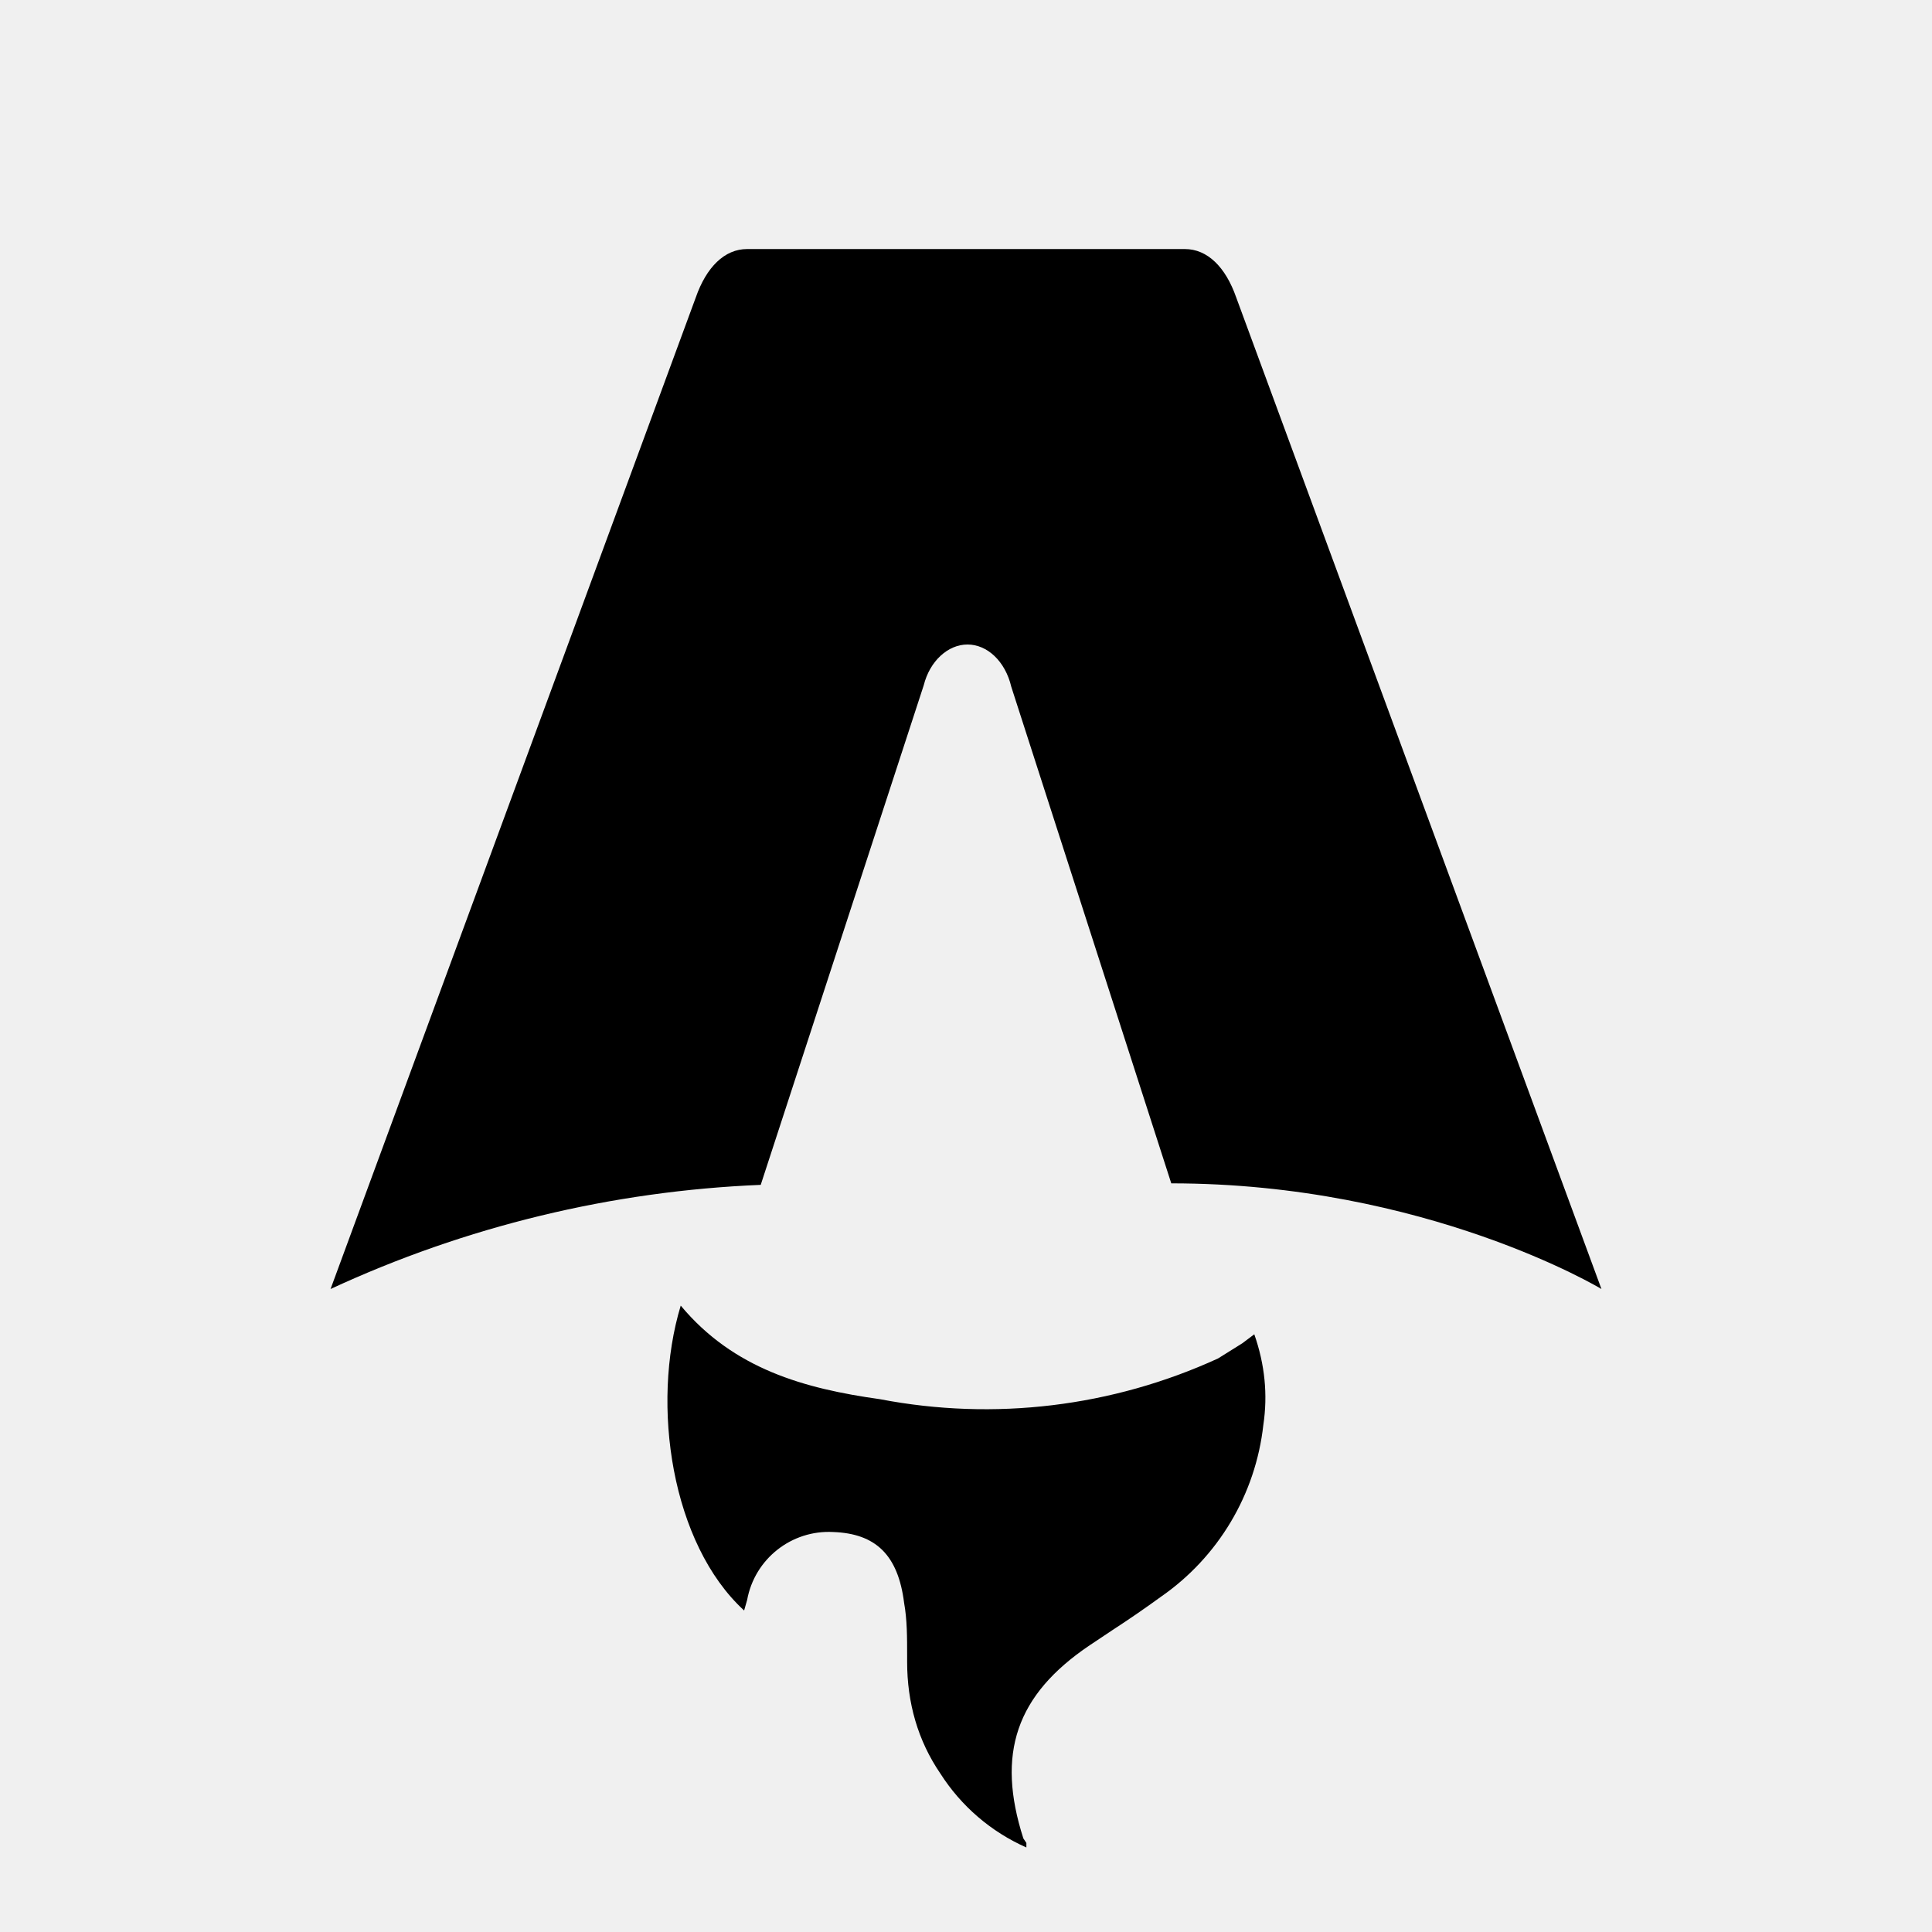
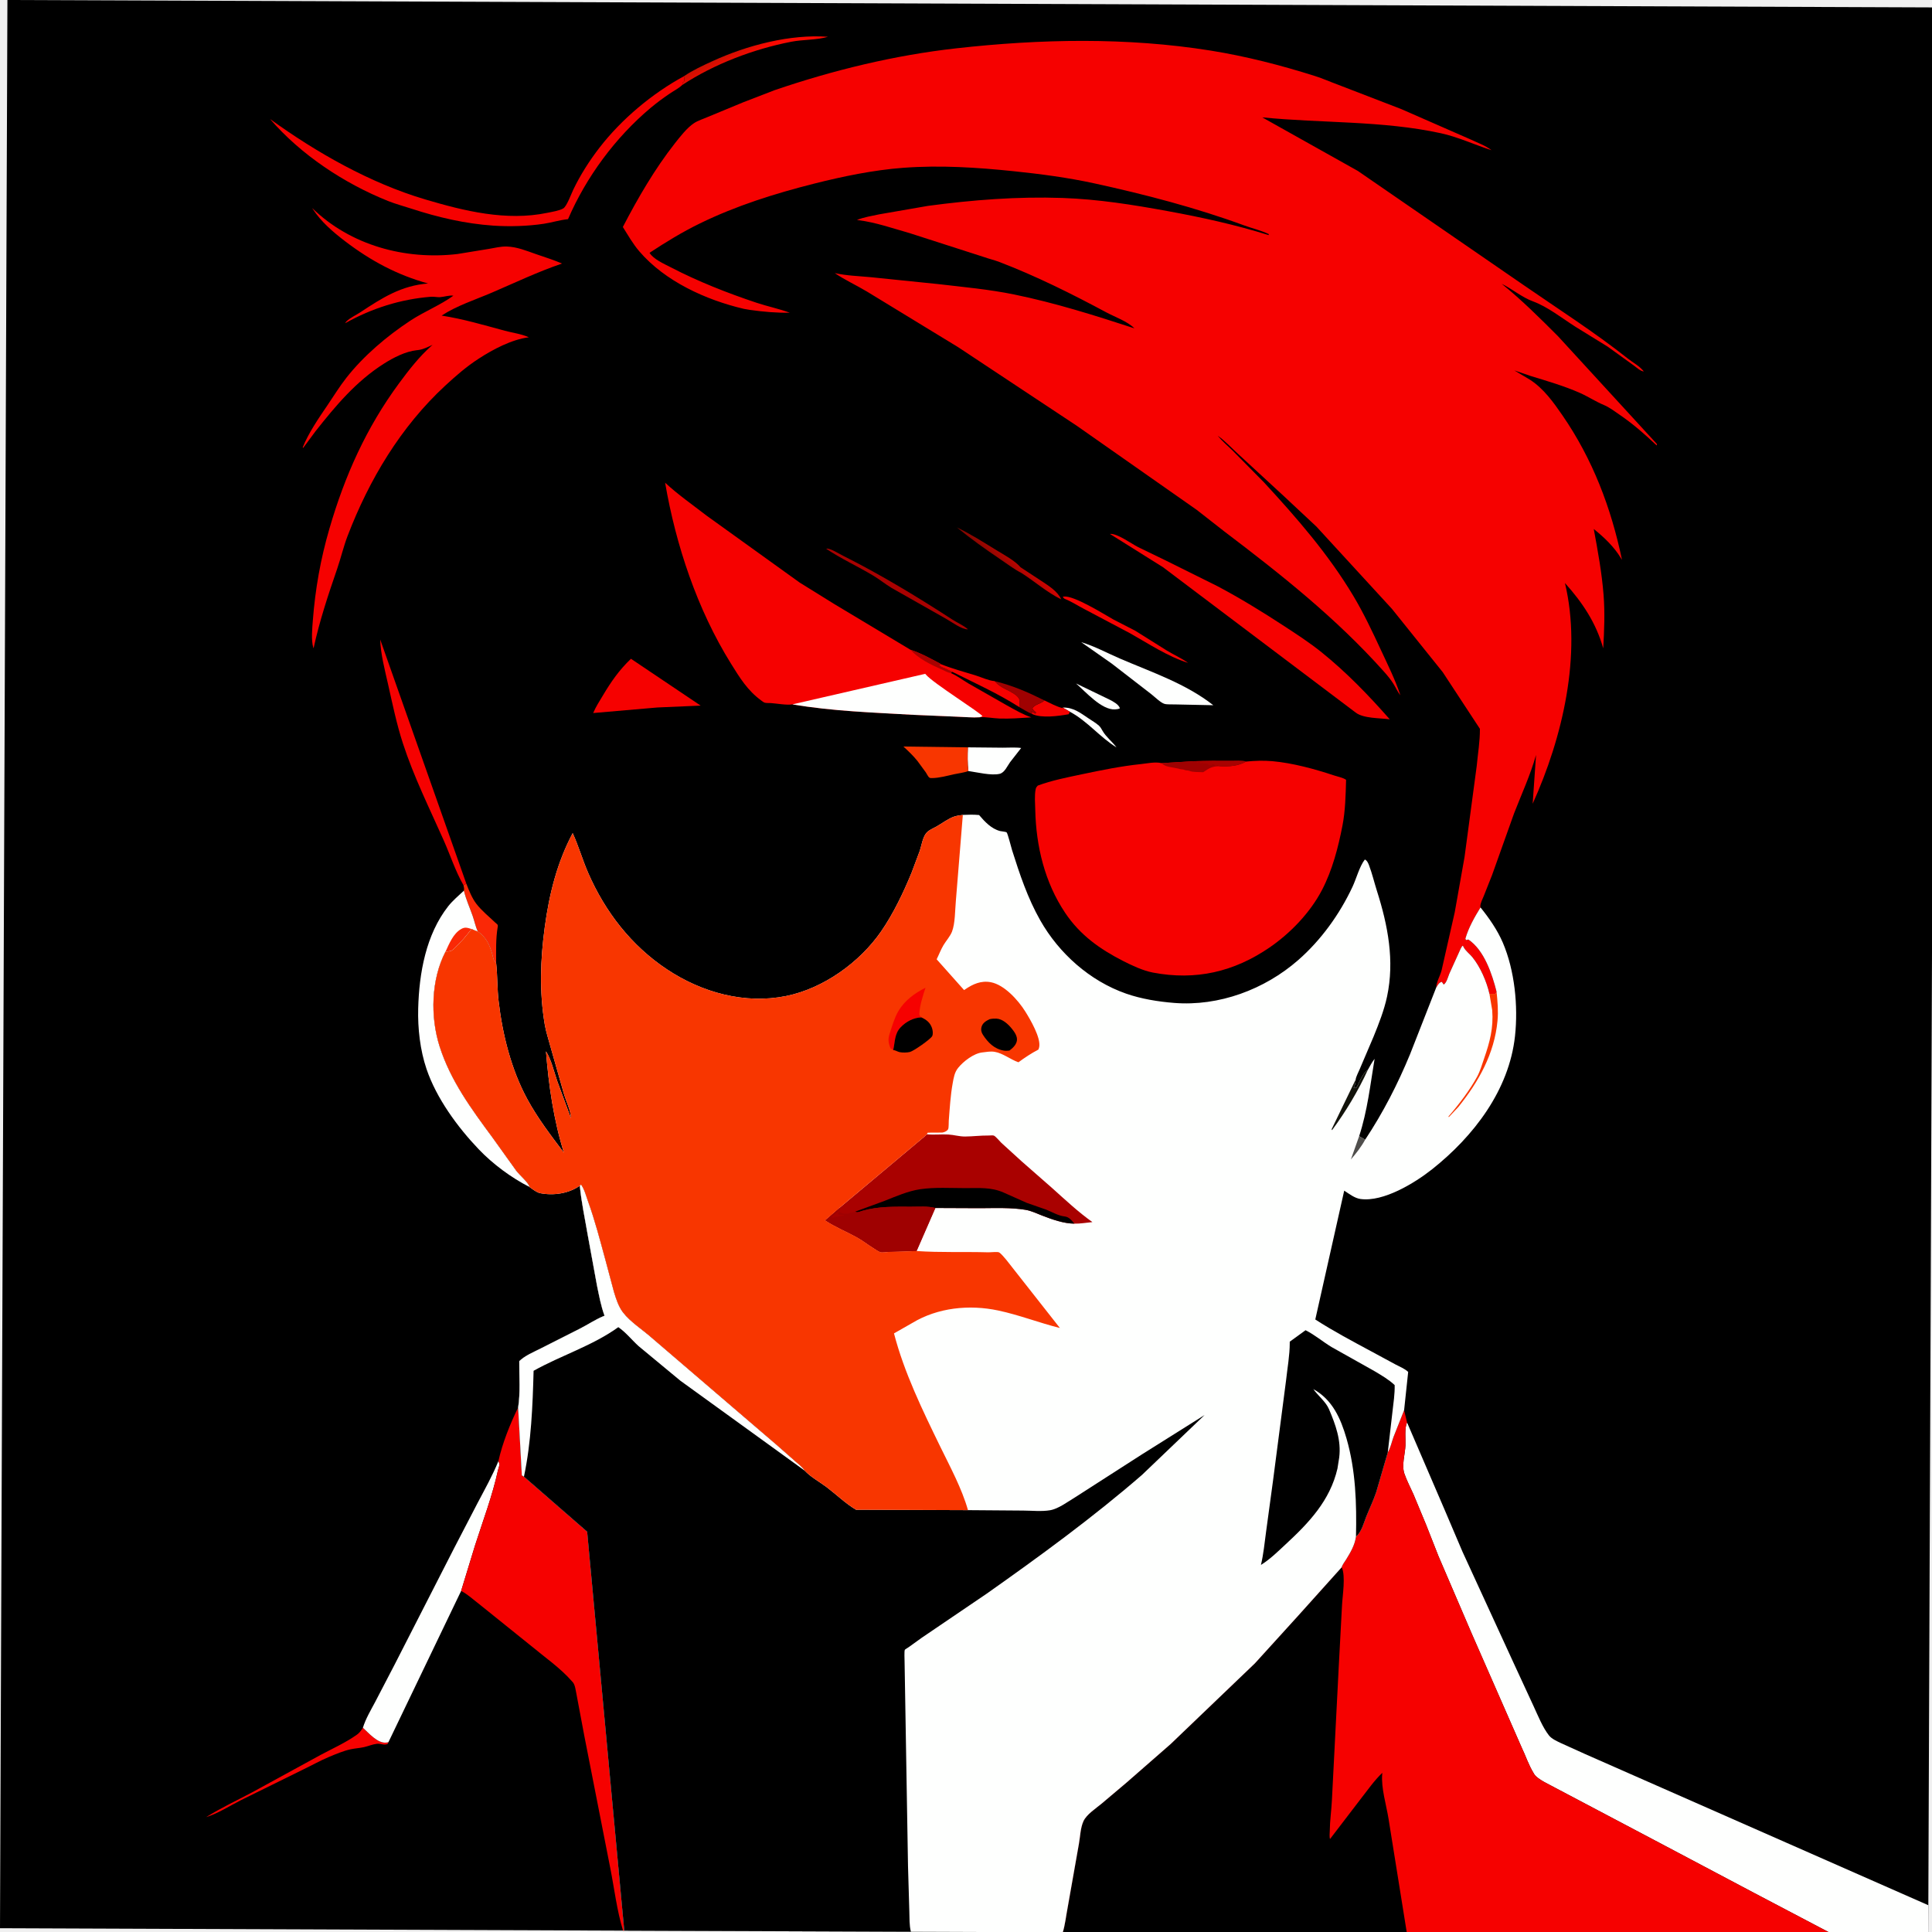
- <svg xmlns="http://www.w3.org/2000/svg" fill="none" viewBox="0 0 128 128">
-   <path d="M50.4 78.5a75.1 75.1 0 0 0-28.5 6.9l24.2-65.7c.7-2 1.9-3.2 3.4-3.2h29c1.5 0 2.7 1.2 3.4 3.2l24.2 65.7s-11.6-7-28.5-7L67 45.5c-.4-1.7-1.6-2.8-2.9-2.8-1.3 0-2.5 1.1-2.9 2.7L50.4 78.5Zm-1.1 28.2Zm-4.2-20.2c-2 6.6-.6 15.8 4.2 20.2a17.5 17.5 0 0 1 .2-.7 5.5 5.5 0 0 1 5.7-4.5c2.8.1 4.3 1.5 4.7 4.7.2 1.1.2 2.3.2 3.5v.4c0 2.7.7 5.2 2.2 7.4a13 13 0 0 0 5.7 4.9v-.3l-.2-.3c-1.8-5.6-.5-9.5 4.4-12.8l1.5-1a73 73 0 0 0 3.2-2.2 16 16 0 0 0 6.8-11.4c.3-2 .1-4-.6-6l-.8.6-1.6 1a37 37 0 0 1-22.4 2.7c-5-.7-9.7-2-13.2-6.2Z" />
-   <style>
-         path { fill: #000; }
-         @media (prefers-color-scheme: dark) {
-             path { fill: #FFF; }
-         }
-     </style>
+ <svg xmlns="http://www.w3.org/2000/svg" width="513" height="513">
+   <path transform="matrix(0.499996 0.00192398 -0.00192398 0.499996 1.97009 0)" d="M330.88 1024L-0 1024L0 -0L1024 0L1024 1007.85L1024 1024L974.323 1024L747.179 1024L564.405 1024L483.742 1024L331.517 1024L330.88 1024Z" />
+   <path fill="#A90100" transform="matrix(0.499996 0.00192398 -0.00192398 0.499996 1.97009 0)" d="M631.576 401.81C638.126 401.362 644.71 401.443 651.272 401.453C653.746 401.457 657.089 401.103 659.414 401.885C655.094 404.319 650.521 404.615 645.689 404.437C642.681 403.657 639.592 403.405 636.5 403.263L636.253 402.875C634.663 402.66 633.127 402.21 631.576 401.81Z" />
+   <path fill="#FEFFFE" transform="matrix(0.499996 0.00192398 -0.00192398 0.499996 1.97009 0)" d="M561.88 373.603C567.451 373.404 571.163 376.336 575.634 379.309C577.417 380.495 579.54 381.707 581.132 383.135C582.004 383.918 582.516 384.926 583.096 385.921C585.003 389.19 588.237 391.594 590.517 394.648C581.549 389.18 574.962 380.686 565.646 375.787L561.88 373.603Z" />
+   <path fill="#FEFFFE" transform="matrix(0.499996 0.00192398 -0.00192398 0.499996 1.97009 0)" d="M568.89 360.771L586.795 369.331C588.649 370.276 591.565 371.775 592.25 373.876C591.389 374.331 590.63 374.391 589.67 374.457C582.568 374.941 573.927 365.12 568.89 360.771Z" />
+   <path fill="#F60100" transform="matrix(0.499996 0.00192398 -0.00192398 0.499996 1.97009 0)" d="M552.159 369.843C555.218 371.284 558.354 372.975 561.617 373.869L561.88 373.603L565.646 375.787L565.072 377.124C559.571 378.12 550.789 379.404 545.696 377.117C545.445 376.654 545.284 376.131 545.096 375.639L545.443 376.036C546.332 376.277 546.092 376.121 546.738 376.579L547.125 376.875L547.753 376.375L547.298 375.894C546.463 375.125 546.186 375.117 545.755 374C546.916 372.067 549.963 371.652 551.801 370.147L552.159 369.843Z" />
+   <path fill="#9F0101" transform="matrix(0.499996 0.00192398 -0.00192398 0.499996 1.97009 0)" d="M525.603 359.683C535.262 361.998 543.277 365.473 552.159 369.843L551.801 370.147C549.963 371.652 546.916 372.067 545.755 374C546.186 375.117 546.463 375.125 547.298 375.894L547.753 376.375L547.125 376.875L546.738 376.579C546.092 376.121 546.332 376.277 545.443 376.036L545.096 375.639C545.284 376.131 545.445 376.654 545.696 377.117C543.272 376.111 541.043 374.754 538.782 373.435C538.911 372.268 539.158 369.842 538.561 368.816C537.437 366.888 533.696 365.037 531.75 364.086C529.105 362.794 527.594 361.858 525.603 359.683Z" />
+   <defs>
+     <linearGradient id="gradient_0" gradientUnits="userSpaceOnUse" x1="537.366" y1="291.881" x2="528.385" y2="300.869">
+       <stop offset="0" stop-color="#D00300" />
+       <stop offset="1" stop-color="#830700" />
+     </linearGradient>
+   </defs>
+   <path fill="url(#gradient_0)" transform="matrix(0.499996 0.00192398 -0.00192398 0.499996 1.97009 0)" d="M539.725 302.253C535.761 300.243 532.085 297.427 528.391 294.955C520.419 289.619 512.719 284.152 505.258 278.129C512.557 281.598 519.52 286.01 526.42 290.211C530.467 292.675 536.118 295.619 539.203 299.19L550.394 306.482C554.16 308.961 558.969 311.923 560.856 316.153C553.234 312.444 546.846 306.773 539.725 302.253Z" />
+   <path fill="#F60100" transform="matrix(0.499996 0.00192398 -0.00192398 0.499996 1.97009 0)" d="M561.683 314.75L562.184 314.635C567.751 314.035 583.118 323.664 588.577 326.714L600.25 332.664L616.75 342.926C620.607 345.3 624.594 346.965 628.355 349.621C617.556 346.266 607.336 339.509 597.478 334.011L573.181 321.276C569.738 319.51 566.439 317.336 562.837 315.914C562.185 315.656 562.086 315.308 561.683 314.75Z" />
+   <path fill="#A90100" transform="matrix(0.499996 0.00192398 -0.00192398 0.499996 1.97009 0)" d="M435.924 289.75L436.481 289.65C438.598 289.738 442.858 292.411 444.913 293.431C464.864 303.33 484.32 315.017 503.047 327.071C505.82 328.856 508.907 330.058 511.397 332.25C508.191 332.461 502.56 328.241 499.616 326.627L470.75 310.417C467.392 308.405 464.336 305.913 460.979 303.919C452.723 299.013 443.965 295.078 435.924 289.75Z" />
+   <path fill="#F60100" transform="matrix(0.499996 0.00192398 -0.00192398 0.499996 1.97009 0)" d="M496.868 350.708C503.099 353.208 509.402 354.792 515.785 356.783C518.727 357.701 522.569 359.481 525.603 359.683C527.594 361.858 529.105 362.794 531.75 364.086C533.696 365.037 537.437 366.888 538.561 368.816C539.158 369.842 538.911 372.268 538.782 373.435C527.582 366.335 515.634 360.999 503.794 355.157L503.127 354.822L501 353.874C500.242 353.502 499.533 353.093 498.734 352.814C497.656 352.438 497.024 352.203 496.204 351.392L496.868 350.708Z" />
+   <defs>
+     <linearGradient id="gradient_1" gradientUnits="userSpaceOnUse" x1="384.036" y1="33.371" x2="381.002" y2="27.778">
+       <stop offset="0" stop-color="#F90800" />
+       <stop offset="1" stop-color="#CF1001" />
+     </linearGradient>
+   </defs>
+   <path fill="url(#gradient_1)" transform="matrix(0.499996 0.00192398 -0.00192398 0.499996 1.97009 0)" d="M359.381 39.12C364.094 35.877 369.408 33.41 374.59 31.008C392.83 22.55 415.705 16.457 435.843 17.857C429.773 19.669 422.61 19.323 416.284 20.58C396.295 24.553 375.551 32.512 358.521 43.77L358.747 42.506L359.5 41.877C359.836 40.721 359.644 40.267 359.381 39.12Z" />
+   <path fill="#FA2806" transform="matrix(0.499996 0.00192398 -0.00192398 0.499996 1.97009 0)" d="M245.495 468.28C246.893 471.888 248.511 475.943 250.884 479.023C253.646 482.606 257.646 485.807 260.935 488.93C261.843 489.791 262.497 489.875 262.281 491.15C261.203 497.518 261.49 504.062 261.508 510.497C260.081 508.956 260.056 507.962 259.533 506C258.277 501.289 256.049 496.279 251.674 493.697C250.474 491.05 249.915 488.231 248.952 485.5C247.334 480.911 245.393 476.839 244.237 472.049C244.458 470.908 244.246 470.314 244.012 469.18L245.495 468.28Z" />
+   <path fill="#F60100" transform="matrix(0.499996 0.00192398 -0.00192398 0.499996 1.97009 0)" d="M205.891 924.43L205.41 925.421C203.361 926.18 201.778 925.051 199.715 925.301C197.372 925.585 195.134 926.601 192.833 927.115C190.55 927.626 188.185 927.751 185.896 928.25C182.065 929.085 177.772 930.913 174.171 932.446C169.556 934.412 165.138 936.937 160.621 939.122L127.551 955.577C121.713 958.559 115.44 962.655 109.237 964.586C117.156 959.615 125.344 955.764 133.546 951.372L169.857 931.339C176.298 927.869 183.294 924.711 189.247 920.414C190.433 919.558 191.229 918.457 192.02 917.243L192.308 916.79C195.439 919.612 199.991 924.95 204.493 924.655C205.163 924.611 205.3 924.561 205.891 924.43Z" />
+   <path fill="#FEFFFE" transform="matrix(0.499996 0.00192398 -0.00192398 0.499996 1.97009 0)" d="M511.571 394.919L530.189 395.027C533.311 395.036 536.808 394.73 539.888 395.144L533.994 402.75C532.548 404.783 531.126 408.299 528.483 408.926C524.016 409.986 516.51 408.122 511.89 407.5C511.365 403.352 511.442 399.089 511.571 394.919Z" />
+   <path fill="#F83600" transform="matrix(0.499996 0.00192398 -0.00192398 0.499996 1.97009 0)" d="M511.89 407.5C509.56 408.384 506.897 408.668 504.461 409.205C500.654 410.046 496.539 411.256 492.632 411.312C492.006 411.321 491.595 411.375 491.049 410.96C490.521 410.558 489.728 408.933 489.283 408.283L484.813 402.241C482.555 399.457 479.98 397.032 477.344 394.614L511.571 394.919C511.442 399.089 511.365 403.352 511.89 407.5Z" />
+   <path fill="#FEFFFE" transform="matrix(0.499996 0.00192398 -0.00192398 0.499996 1.97009 0)" d="M571.535 338.815C578.676 340.948 585.382 344.572 592.223 347.486C609.089 354.669 627.18 360.612 641.833 372.045L621.495 371.701C619.911 371.626 617.354 371.838 615.876 371.421C613.853 370.85 610.518 367.557 608.711 366.175L587.842 350.167L571.535 338.815Z" />
+   <path fill="#F60100" transform="matrix(0.499996 0.00192398 -0.00192398 0.499996 1.97009 0)" d="M244.012 469.18C239.706 461.773 236.946 453.258 233.433 445.435C225.789 428.413 217.337 411.574 211.498 393.821C208.163 383.683 205.911 372.971 203.532 362.566C201.82 355.081 199.512 346.519 199.277 338.846L245.495 468.28L244.012 469.18Z" />
+   <path fill="#F60100" transform="matrix(0.499996 0.00192398 -0.00192398 0.499996 1.97009 0)" d="M332.477 348.567L369.579 373.297L346.623 374.381L312.527 377.463C313.881 374.19 315.898 371.055 317.708 368.004C322.115 360.577 326.222 354.614 332.477 348.567Z" />
+   <path fill="#F60100" transform="matrix(0.499996 0.00192398 -0.00192398 0.499996 1.97009 0)" d="M358.521 43.77C356.712 45.524 354.082 46.872 351.969 48.309C348.464 50.692 344.966 53.301 341.732 56.037C323.166 71.746 307.705 92.842 298.161 115.245C293.811 115.682 289.648 117.059 285.35 117.732C276.895 119.056 267.031 119.384 258.496 118.829C243.528 117.856 229.245 114.584 215.033 110.01C210.884 108.675 206.544 107.546 202.5 105.942C179.194 96.703 156.214 81.621 139.7 62.663C164.406 80.382 192.954 96.475 222.252 105.043C243.082 111.135 265.369 116.506 287.056 111.934C289.406 111.438 293.722 110.738 295.653 109.514C297.476 108.358 299.772 101.931 300.824 99.704C304.573 91.767 309.474 84.038 314.818 77.08C326.436 61.955 342.652 48.287 359.381 39.12C359.644 40.267 359.836 40.721 359.5 41.877L358.747 42.506L358.521 43.77Z" />
+   <path fill="#F60100" transform="matrix(0.499996 0.00192398 -0.00192398 0.499996 1.97009 0)" d="M614.859 298.877L586.582 281.291C590.354 280.863 598.027 286.456 601.588 288.245L615.985 295.14L643.716 308.781C655.812 315.116 667.729 322.377 679.191 329.802C685.937 334.172 692.916 338.666 699.196 343.687C712.562 354.375 724.237 366.399 735.571 379.166C730.25 378.468 721.594 378.838 717.417 375.631L614.859 298.877Z" />
+   <path fill="#FEFFFE" transform="matrix(0.499996 0.00192398 -0.00192398 0.499996 1.97009 0)" d="M244.237 472.049C245.393 476.839 247.334 480.911 248.952 485.5C249.915 488.231 250.474 491.05 251.674 493.697C250.529 493.381 249.483 492.877 248.398 492.4C245.866 495.648 243.175 499.055 240.167 501.862C239.561 502.427 238.467 503.636 237.75 503.982C237.019 504.334 235.425 504.38 234.573 504.527C226.952 519.364 226.592 539.143 231.653 554.815C237.533 573.021 248.637 587.929 259.911 603.08L272.583 620.62C274.436 623.109 279.015 626.762 279.784 629.341C269.969 624.412 260.155 617.188 252.579 609.306C241.289 597.559 230.074 582.356 224.75 566.845C221.304 556.804 219.962 545.286 220.204 534.702C220.634 515.974 224.133 495.496 235.952 480.342C238.293 477.34 241.476 474.676 244.237 472.049Z" />
+   <path fill="#FA2806" transform="matrix(0.499996 0.00192398 -0.00192398 0.499996 1.97009 0)" d="M234.573 504.527C236.544 500.263 238.633 494.846 242.904 492.402C244.988 491.21 246.252 491.794 248.398 492.4C245.866 495.648 243.175 499.055 240.167 501.862C239.561 502.427 238.467 503.636 237.75 503.982C237.019 504.334 235.425 504.38 234.573 504.527Z" />
+   <path fill="#FEFFFE" transform="matrix(0.499996 0.00192398 -0.00192398 0.499996 1.97009 0)" d="M263.729 774.909C263.914 775.435 264.221 775.933 264.284 776.487C264.371 777.255 263.699 778.889 263.516 779.75C260.648 793.265 255.647 806.56 251.484 819.75L244.19 843.941L205.891 924.43C205.3 924.561 205.163 924.611 204.493 924.655C199.991 924.95 195.439 919.612 192.308 916.79C193.808 911.931 196.358 907.667 198.707 903.197L208.991 883.26L240.511 821L252.86 797.005C256.65 789.731 260.664 782.534 263.729 774.909Z" />
+   <path fill="#F60100" transform="matrix(0.499996 0.00192398 -0.00192398 0.499996 1.97009 0)" d="M162.264 109.856C182.654 129.614 211.766 137.333 239.5 133.98L256.241 131.177C259.378 130.632 262.519 129.811 265.724 129.899C271.174 130.051 276.157 132.126 281.21 133.866C285.885 135.476 290.518 136.86 295.063 138.829C282.245 143.233 270.264 149.04 257.868 154.413C249.141 158.195 239.144 161.448 231.223 166.71C242.864 168.471 253.521 171.635 264.875 174.637C269.158 175.769 273.494 176.227 277.594 178.048C268.447 179.266 258.651 184.509 251.003 189.513C244.461 193.794 239.032 198.564 233.335 203.87C209.782 225.806 193.09 253.927 181.738 283.934C179.614 289.549 178.238 295.613 176.296 301.334C171.55 315.31 166.997 329.121 163.929 343.582L163.757 343.302C162.544 339.266 163.155 333.059 163.454 328.942C164.665 312.265 167.436 296.22 172.065 280.129C180.123 251.953 191.446 226.42 208.799 202.695C213.903 195.718 219.356 188.639 225.818 182.849L226.493 182.251C224.027 183.399 221.47 184.733 218.75 185.071L218.121 185.136C212.124 185.799 205.692 189.143 200.67 192.362C185.941 201.805 175.17 214.763 164.499 228.386L157.974 237.25L157.723 237C160.83 229.236 166.087 221.51 170.75 214.609C174.056 209.715 177.064 204.706 180.699 200.028C189.847 188.255 202.195 177.725 214.556 169.504C221.84 164.659 230.334 161.278 237.425 156.124C235.334 155.768 232.443 156.802 230.25 156.927C228.662 157.018 227.142 156.588 225.53 156.725C209.3 158.101 194.214 162.96 180.043 170.939C180.29 170.496 180.356 170.318 180.765 169.92C182.717 168.02 185.741 166.65 188.02 165.134C199.607 157.425 209.696 150.868 223.963 149.683C207.524 145.26 193.328 137.654 179.794 127.406C173.425 122.584 167.053 117.151 162.626 110.423L162.264 109.856Z" />
+   <path fill="#F60100" transform="matrix(0.499996 0.00192398 -0.00192398 0.499996 1.97009 0)" d="M274.096 746.411L276.205 782.429C276.571 782.648 276.986 782.855 277.316 783.124L310.996 812.228L331.517 1024L330.88 1024C327.557 1013.38 326.146 1001.62 323.937 990.693L309.946 920.865L305.66 898.538C305.229 896.628 304.974 893.687 303.69 892.198L303.281 891.75C297.087 884.678 288.562 878.848 281.308 872.848L253.75 850.854C250.634 848.514 247.683 845.698 244.19 843.941L251.484 819.75C255.647 806.56 260.648 793.265 263.516 779.75C263.699 778.889 264.371 777.255 264.284 776.487C264.221 775.933 263.914 775.435 263.729 774.909C265.783 765.456 269.873 755.087 274.096 746.411Z" />
+   <path fill="#F60100" transform="matrix(0.499996 0.00192398 -0.00192398 0.499996 1.97009 0)" d="M418.301 372.454C415.273 372.982 410.064 372.023 406.912 371.814C406.053 371.757 404.242 371.876 403.478 371.58C402.966 371.382 402.202 370.791 401.75 370.464C394.415 365.155 390.334 358.476 385.593 350.926C367.561 322.203 356.115 288.251 350.253 254.995C357.132 261.317 364.93 266.704 372.313 272.374L421.91 307.75L440.247 319.035L480.857 343.191C486.326 344.931 491.8 347.934 496.865 350.617L496.868 350.708L496.204 351.392C497.024 352.203 497.656 352.438 498.734 352.814C499.533 353.093 500.242 353.502 501 353.874L503.127 354.822L502.293 355.467C505.749 356.905 508.55 359.124 511.758 360.993L532.37 372.636C536.648 374.957 540.578 377.303 545.225 378.871C539.574 379.253 533.893 379.735 528.226 379.547C524.77 379.432 521.254 378.665 517.816 378.916C514.052 379.201 510.054 378.78 506.265 378.68L482.819 377.769C461.172 376.606 439.758 376.015 418.301 372.454Z" />
+   <path fill="#A90100" transform="matrix(0.499996 0.00192398 -0.00192398 0.499996 1.97009 0)" d="M480.857 343.191C486.326 344.931 491.8 347.934 496.865 350.617L496.868 350.708L496.204 351.392C497.024 352.203 497.656 352.438 498.734 352.814C499.533 353.093 500.242 353.502 501 353.874L503.127 354.822L502.293 355.467C500.849 355.392 498.98 354.23 497.615 353.64C491.598 351.042 485.366 348.054 480.857 343.191Z" />
+   <path fill="#FEFFFE" transform="matrix(0.499996 0.00192398 -0.00192398 0.499996 1.97009 0)" d="M418.301 372.454L488.802 355.957L489.095 356.324C492.926 360.903 518.781 376.829 519.25 378.376L517.816 378.916C514.052 379.201 510.054 378.78 506.265 378.68L482.819 377.769C461.172 376.606 439.758 376.015 418.301 372.454Z" />
+   <path fill="#FEFFFE" transform="matrix(0.499996 0.00192398 -0.00192398 0.499996 1.97009 0)" d="M974.323 1024L931.651 1001.78L881.17 975.309L825.901 946.403C822.871 944.685 816.245 941.887 814.465 939.088L814.106 938.484C811.37 934.082 809.875 929.329 807.619 924.701L780.882 864.358L763.119 823.41L756.489 806.764L749.722 790.661C748.111 787.048 746.172 783.486 744.878 779.75C743.33 775.277 745.181 769.421 745.385 764.773C745.536 761.319 744.753 755.551 746.192 752.56L766.223 798.623L775.878 821.048L803.372 880.279L813.983 903C816.29 907.911 818.831 914.25 822.201 918.473C823.693 920.344 826.562 921.551 828.693 922.57L841.603 928.352L1024 1007.85L1024 1024L974.323 1024Z" />
+   <path fill="#F60100" transform="matrix(0.499996 0.00192398 -0.00192398 0.499996 1.97009 0)" d="M659.414 401.885C663.999 401.44 668.659 401.239 673.256 401.631C684.013 402.547 695.937 405.737 706.152 409.107C708.141 409.763 710.78 410.204 712.493 411.38C712.321 419.385 712.161 427.871 710.658 435.75C708.437 447.389 705.408 459.307 699.962 469.882C693.745 481.952 683.291 492.91 672.229 500.567C653.355 513.63 633.019 518.386 610.283 514.141C605.046 513.163 599.193 510.444 594.43 508.037C581.997 501.754 571.518 494.351 563.591 482.626C552.663 466.459 547.992 447.278 547.49 428C547.402 424.614 546.992 420.297 547.664 416.997C547.856 416.052 548.166 415.827 548.75 415.095C556.126 412.313 564.413 410.658 572.124 408.997C582.472 406.767 592.971 404.592 603.5 403.449C606.864 403.084 611.05 402.118 614.326 402.884L614.375 402.916L631.576 401.81C633.127 402.21 634.663 402.66 636.253 402.875L636.5 403.263C639.592 403.405 642.681 403.657 645.689 404.437C650.521 404.615 655.094 404.319 659.414 401.885Z" />
+   <path fill="#9F0101" transform="matrix(0.499996 0.00192398 -0.00192398 0.499996 1.97009 0)" d="M614.375 402.916L631.576 401.81C633.127 402.21 634.663 402.66 636.253 402.875L636.5 403.263C639.592 403.405 642.681 403.657 645.689 404.437C641.466 404.391 639.941 405.356 636.61 407.645C634.494 407.511 631.127 407.754 629.212 406.951C628.342 406.586 627.605 406.89 626.737 406.483C625.921 406.1 625.061 406.25 624.156 406.002C622.951 405.671 623.563 405.79 622.345 405.584L620.25 405.179C617.738 404.739 616.397 404.59 614.375 402.916Z" />
+   <path fill="#F60100" transform="matrix(0.499996 0.00192398 -0.00192398 0.499996 1.97009 0)" d="M744.598 746.029L746.192 752.56C744.753 755.551 745.536 761.319 745.385 764.773C745.181 769.421 743.33 775.277 744.878 779.75C746.172 783.486 748.111 787.048 749.722 790.661L756.489 806.764L763.119 823.41L780.882 864.358L807.619 924.701C809.875 929.329 811.37 934.082 814.106 938.484L814.465 939.088C816.245 941.887 822.871 944.685 825.901 946.403L881.17 975.309L931.651 1001.78L974.323 1024L747.179 1024L564.405 1024C565.646 1019.9 566.08 1015.41 566.876 1011.21L572.787 976.981C573.47 973.125 573.531 968.548 575.152 964.949C576.77 961.355 581.723 958.143 584.753 955.598L597.918 944.389L621.276 923.817L665.862 880.782L688.706 855.444L711.793 829.545C712.095 828.232 713.463 826.527 714.192 825.314C716.513 821.454 718.659 817.843 719.3 813.286C722.381 810.532 723.289 806.212 724.765 802.496C726.482 798.173 728.473 794.024 729.955 789.598L736.006 768.489C737.481 766.134 738.047 762.958 739.007 760.324L744.598 746.029Z" />
+   <path transform="matrix(0.499996 0.00192398 -0.00192398 0.499996 1.97009 0)" d="M711.793 829.545C713.978 834.276 712.258 844.504 712.019 849.838L710.502 880.5L707.053 953.265C706.809 958.672 706.03 964.023 705.982 969.432C705.969 970.798 705.701 972.666 706.131 973.921L722.409 952.478C726.07 947.784 729.448 942.788 733.781 938.648L733.711 939.311C733.088 946.657 735.964 955.731 737.167 963.07L747.179 1024L564.405 1024C565.646 1019.9 566.08 1015.41 566.876 1011.21L572.787 976.981C573.47 973.125 573.531 968.548 575.152 964.949C576.77 961.355 581.723 958.143 584.753 955.598L597.918 944.389L621.276 923.817L665.862 880.782L688.706 855.444L711.793 829.545Z" />
+   <path fill="#F60100" transform="matrix(0.499996 0.00192398 -0.00192398 0.499996 1.97009 0)" d="M760.772 521.533C760.977 518.173 762.801 515.504 763.615 512.298L770.468 481.487L775.561 452.13L781.829 403.856C782.424 397.102 783.524 390.879 783.456 384.029L763.585 354L736.496 320.513L696.242 276.993L678.5 260.526L654.421 238.501C650.798 235.239 647.65 231.715 643.612 228.911C645.994 231.797 648.714 234.034 651.397 236.61L668.257 253.56C685.841 272.476 702.591 291.537 715.997 313.749C721.476 322.829 726.17 332.663 730.673 342.263C734.414 350.24 738.348 358.014 741.174 366.393C739.665 364.556 738.79 362.503 737.556 360.494C736.055 358.05 734.15 355.817 732.238 353.691C707.017 325.651 677.374 302.323 647.338 279.75L632.64 268.347L568.75 223.916L505.577 182.417L457.145 153.13C451.518 149.776 445.325 146.992 439.916 143.336C446.268 144.716 452.788 144.864 459.248 145.459L494.707 148.945C508.12 150.464 521.955 151.661 535.17 154.316C557.066 158.716 577.96 165.23 599.164 172.063C595.574 168.423 588.754 166.055 584.263 163.668C565.872 153.893 546.95 144.54 527.452 137.149C524.665 136.092 521.732 135.436 518.919 134.443L479.548 121.942C470.656 119.467 461.577 116.304 452.385 115.184L451.581 115.089C455.26 113.564 459.463 112.918 463.345 112.053L489.306 107.445C512.963 104.183 536.786 102.229 560.694 102.968C579.618 103.552 598.028 106.41 616.609 109.74C634.778 112.997 652.592 116.831 670.25 122.275L670.347 121.75C666.046 119.727 661.682 118.791 657.259 117.187C631.444 107.827 604.67 100.976 577.846 95.211C563.642 92.158 549.076 90.293 534.652 88.859C515.043 86.91 495.764 85.742 476.05 87.284C460.321 88.514 443.958 91.975 428.698 95.894C407.974 101.216 387.409 107.76 368.166 117.255C358.852 121.85 350.154 127.212 341.52 132.945C343.609 136.372 349.32 138.792 352.826 140.598C367.253 148.029 383.012 154.177 398.453 159.25C404.292 161.168 410.31 162.359 416.111 164.472C408.827 164.611 402.206 164.037 395 163.063L391.75 162.523C371.609 157.885 349.82 148.096 336.064 132.165C332.695 128.263 330.042 123.632 327.286 119.284C335.198 103.911 344.093 88.408 354.749 74.751C357.481 71.25 361.189 66.443 364.846 64.015C367.057 62.547 369.914 61.689 372.338 60.609L390.957 52.817L407.565 46.33C438.574 35.59 471.23 27.518 503.862 23.737C548.659 18.548 594.402 17.436 639.094 24.407C657.847 27.331 676.549 32.074 694.658 37.739C698.689 38.999 702.531 40.718 706.499 42.149L740.429 55.081L777.25 71.037C780.832 72.746 785.312 74.284 788.433 76.743C779.611 73.91 770.537 69.752 761.523 67.827C730.403 61.179 698.136 62.793 666.633 59.765L717.5 88.014L805.438 148.077C824.156 160.915 843.391 173.056 861.25 187.099C864.062 189.311 867.58 191.081 869.775 193.923C867.956 193.763 866.039 191.915 864.539 190.845L850.581 180.855L833.383 170.327C826.33 165.881 818.569 159.738 810.749 156.921C804.936 154.826 799.763 150.401 794.111 147.661C804.714 156.126 814.476 165.787 824.092 175.338L876.935 232.5L876.75 233.199C870.389 227.189 864.036 221.712 856.78 216.804C854.142 215.02 851.591 213.037 848.632 211.818C844.205 209.994 840.17 207.315 835.766 205.395C827.518 201.799 818.433 199.192 809.811 196.595L801.026 193.633L809.449 198.617C816.611 203.218 821.868 210.508 826.644 217.384C842.794 240.634 852.683 266.368 858.562 293.962L857.981 293.106C854.403 287.128 848.943 282.006 843.511 277.681C845.723 289.368 847.884 300.865 848.865 312.75C849.637 322.11 849.292 331.687 848.776 341.045C844.968 327.577 837.633 316.706 828.316 306.435C837.595 344.467 827.362 388.566 811.629 423.711L813.32 397.783C810.429 408.305 805.672 418.716 801.75 428.931L790.209 461.685L785.823 472.877C785.211 474.414 783.978 476.711 784.048 478.356L784.139 478.887C780.999 483.998 777.791 489.723 776.171 495.5L776.5 496.245L777.75 495.947C786.222 501.566 790.458 514.337 792.842 523.62L792.25 524.755L789.064 524.762C787.568 518.276 784.149 510.402 779.868 505.25C778.438 503.529 776.242 501.941 775.226 499.96L774.879 499.25C774.162 499.319 773.116 502.138 772.745 502.923L767.667 514.261C767.011 515.919 766.269 518.994 764.75 519.908L763.75 518.476C762.104 518.898 761.713 520.162 760.772 521.533Z" />
+   <path fill="#FEFFFE" transform="matrix(0.499996 0.00192398 -0.00192398 0.499996 1.97009 0)" d="M509.042 430.799C511.965 430.651 514.748 430.58 517.671 430.839C520.695 434.358 524.18 438.105 528.849 439.301C529.509 439.47 531.896 439.65 532.3 439.956C532.891 440.405 534.852 448.144 535.253 449.397C539.354 462.205 543.64 474.865 550.35 486.603C560.406 504.193 576.838 518.717 596.059 525.365C604.126 528.155 613.104 529.567 621.584 530.214C645.444 532.036 669.637 522.904 687.44 507.216C699.52 496.57 709.369 482.77 716.129 468.175C718.16 463.79 719.81 457.299 722.626 453.666C723.844 454.243 724.393 455.552 724.858 456.75C726.544 461.099 727.679 465.898 729.121 470.374C734.987 488.583 738.694 507.316 734.692 526.416C733.157 533.741 730.403 540.782 727.62 547.707L720.295 565.072C719.651 566.666 718.389 568.941 718.173 570.617C718.239 571.877 717.972 573.085 717.452 574.23L717.125 574.875L718.5 575L719.003 574.125L720.003 572.003C721.133 569.707 722.484 566.812 724.623 565.395C725.741 563.37 726.789 561.324 728.206 559.489C725.959 573.324 724.506 587.236 720.155 600.621L723.359 602.466C732.795 588.111 740.556 572.861 747.039 556.955L760.772 521.533C761.713 520.162 762.104 518.898 763.75 518.476L764.75 519.908C766.269 518.994 767.011 515.919 767.667 514.261L772.745 502.923C773.116 502.138 774.162 499.319 774.879 499.25L775.226 499.96C776.242 501.941 778.438 503.529 779.868 505.25C784.149 510.402 787.568 518.276 789.064 524.762L792.25 524.755L792.842 523.62C790.458 514.337 786.222 501.566 777.75 495.947L776.5 496.245L776.171 495.5C777.791 489.723 780.999 483.998 784.139 478.887C788.709 484.479 793.171 490.863 796.055 497.52C802.431 512.24 804.397 531.22 802.724 547.138C799.703 575.898 780.925 600.476 758.98 618.023C749.851 625.322 733.234 635.599 721 633.967C717.887 633.552 714.924 631.23 712.342 629.561L697.245 698.037C706.724 704.137 717.206 709.609 727.162 714.923L739.906 721.75C742.085 722.9 744.945 724.007 746.679 725.709L744.598 746.029L739.007 760.324C738.047 762.958 737.481 766.134 736.006 768.489L729.955 789.598C728.473 794.024 726.482 798.173 724.765 802.496C723.289 806.212 722.381 810.532 719.3 813.286C718.659 817.843 716.513 821.454 714.192 825.314C713.463 826.527 712.095 828.232 711.793 829.545L688.706 855.444L665.862 880.782L621.276 923.817L597.918 944.389L584.753 955.598C581.723 958.143 576.77 961.355 575.152 964.949C573.531 968.548 573.47 973.125 572.787 976.981L566.876 1011.21C566.08 1015.41 565.646 1019.9 564.405 1024L483.742 1024L331.517 1024L310.996 812.228L277.316 783.124C276.986 782.855 276.571 782.648 276.205 782.429L274.096 746.411C275.31 738.643 274.545 729.688 274.598 721.801C277.666 718.782 282.244 716.936 286.039 714.981L306.826 704.362C310.99 702.215 314.902 699.543 319.222 697.729L319.789 697.499C317.867 692.357 316.852 686.864 315.719 681.504L310.624 654.263C309.138 645.704 307.232 637.174 306.399 628.517C300.523 632.698 292.503 633.884 285.426 632.565C283.454 632.197 281.438 630.514 279.803 629.395L279.784 629.341C279.015 626.762 274.436 623.109 272.583 620.62L259.911 603.08C248.637 587.929 237.533 573.021 231.653 554.815C226.592 539.143 226.952 519.364 234.573 504.527C235.425 504.38 237.019 504.334 237.75 503.982C238.467 503.636 239.561 502.427 240.167 501.862C243.175 499.055 245.866 495.648 248.398 492.4C249.483 492.877 250.529 493.381 251.674 493.697C256.049 496.279 258.277 501.289 259.533 506C260.056 507.962 260.081 508.956 261.508 510.497C262.278 517.199 262.089 523.985 262.9 530.732C265.023 548.384 269.749 566.992 278.355 582.672C283.908 592.789 290.896 601.833 297.867 610.984C292.366 593.633 289.656 575.265 288.151 557.206C290.994 561.576 292.429 567.924 294.14 572.856L301.584 592.75C301.545 589.042 299.095 584.067 297.949 580.389L290.44 554.431C289.429 550.633 288.125 546.902 287.454 543.021C284.469 525.757 284.964 508.624 287.241 491.331C289.554 473.765 293.583 457.083 301.887 441.287C305.056 448.147 307.148 455.42 310.177 462.312C319.258 482.975 333.297 500.964 352.257 513.438C370.834 525.66 393.566 531.905 415.635 527.337C435.368 523.252 454.601 509.344 465.946 492.749C472.358 483.369 477.685 472.095 481.944 461.592L486.25 449.949C487.184 447.095 487.694 443.189 489.479 440.756C490.727 439.054 493.197 438.082 495 437.067C497.998 435.379 501.175 432.849 504.398 431.733C505.858 431.227 507.519 431.045 509.042 430.799Z" />
+   <path fill="#4F4E4C" transform="matrix(0.499996 0.00192398 -0.00192398 0.499996 1.97009 0)" d="M720.155 600.621L723.359 602.466C721.348 606.183 718.591 609.78 715.826 612.97L720.155 600.621Z" />
+   <path fill="#12130B" transform="matrix(0.499996 0.00192398 -0.00192398 0.499996 1.97009 0)" d="M718.173 570.617C718.239 571.877 717.972 573.085 717.452 574.23L717.125 574.875L718.5 575L719.003 574.125L720.003 572.003C721.133 569.707 722.484 566.812 724.623 565.395C719.624 576.432 712.929 587.731 705.75 597.468L705.522 597L718.173 570.617Z" />
+   <path fill="#F83600" transform="matrix(0.499996 0.00192398 -0.00192398 0.499996 1.97009 0)" d="M792.842 523.62C793.398 528.725 793.861 533.931 793.4 539.062C791.832 556.527 783.5 571.492 772.75 584.941L767.75 590.285L767.53 590C772.871 583.796 778.808 575.976 782.694 568.774C784.293 565.811 785.252 562.34 786.34 559.162C789.358 550.343 791.332 542.903 790.568 533.42L789.064 524.762L792.25 524.755L792.842 523.62Z" />
+   <path fill="#A90100" transform="matrix(0.499996 0.00192398 -0.00192398 0.499996 1.97009 0)" d="M490.59 600.48C494.511 600.874 498.168 600.357 502 600.567C505.048 600.734 507.827 601.636 510.954 601.595C515.111 601.542 519.21 600.987 523.382 601.012C523.948 601.015 525.691 600.84 526.171 601.043C527.207 601.482 529.226 604 530.141 604.856L540.988 614.662L557.31 628.864C564.226 635.013 571.106 641.44 578.681 646.778C575.573 647.069 572.21 647.716 569.115 647.641C563.39 647.601 557.28 645.45 551.954 643.402C549.051 642.285 546.154 640.876 543.067 640.384C535.245 639.136 526.968 639.555 519.074 639.613L495.25 639.605L485.367 662.507L470.381 663.041C469.388 663.07 466.997 663.45 466.124 663.165C465.015 662.803 463.521 661.705 462.5 661.083C459.518 659.265 456.731 657.039 453.673 655.367C448.005 652.269 442.146 649.983 436.697 646.39L444.387 639.677L487.958 602.862C488.951 602.088 489.744 601.405 490.59 600.48Z" />
+   <path transform="matrix(0.499996 0.00192398 -0.00192398 0.499996 1.97009 0)" d="M452.735 641.708L468.215 635.945C474.308 633.52 480.677 630.66 487.188 629.674C494.959 628.496 503.344 629.025 511.195 628.996C518.382 628.97 524.878 628.339 531.623 631.337L543.828 636.718L554.096 640.25C557.358 641.525 560.404 643.453 563.933 643.841C566.33 644.104 567.642 645.915 569.115 647.641C563.39 647.601 557.28 645.45 551.954 643.402C549.051 642.285 546.154 640.876 543.067 640.384C535.245 639.136 526.968 639.555 519.074 639.613L495.25 639.605C491.223 638.573 486.702 638.977 482.571 638.993C473.656 639.028 465.195 638.743 456.539 641.25C455.416 641.575 453.625 642.496 452.735 641.708Z" />
+   <path fill="#9F0101" transform="matrix(0.499996 0.00192398 -0.00192398 0.499996 1.97009 0)" d="M452.735 641.708C453.625 642.496 455.416 641.575 456.539 641.25C465.195 638.743 473.656 639.028 482.571 638.993C486.702 638.977 491.223 638.573 495.25 639.605L485.367 662.507L470.381 663.041C469.388 663.07 466.997 663.45 466.124 663.165C465.015 662.803 463.521 661.705 462.5 661.083C459.518 659.265 456.731 657.039 453.673 655.367C448.005 652.269 442.146 649.983 436.697 646.39L444.387 639.677L444.688 640.616L440 644.75C441.123 644.975 440.973 645.185 442 644.5L442.458 644.486C443.571 644.445 444.217 644.222 445.25 644L446.752 643.875L446.5 643.5L443.884 643.366L443.5 642.75L444.25 641.755C445.95 643.115 447.175 642.753 449.255 642.75L450 642.255L450.569 642.28C451.423 642.277 451.474 642.042 452.186 641.804L452.735 641.708Z" />
+   <path transform="matrix(0.499996 0.00192398 -0.00192398 0.499996 1.97009 0)" d="M719.3 813.286C719.617 795.693 719.05 778.152 714.067 761.17C710.944 750.529 706.503 740.56 696.326 735.014C698.928 738.606 702.999 741.66 704.74 745.734C708.225 753.889 711.34 762.197 710.223 771.305L709.32 777.169C705.453 794.134 694.363 805.938 682 817.461C677.67 821.497 673.916 825.315 668.881 828.503C670.218 822.79 670.775 816.814 671.528 811L675.142 783.616L681.86 730.326C682.533 723.833 683.753 717.131 683.729 710.593L683.721 709.897L692.093 703.764C697.013 706.195 701.28 709.863 705.986 712.669L728.794 725.359C732.56 727.589 736.308 729.728 739.531 732.72C739.658 737.444 738.917 742.293 738.404 746.984L736.006 768.489L729.955 789.598C728.473 794.024 726.482 798.173 724.765 802.496C723.289 806.212 722.381 810.532 719.3 813.286Z" />
+   <path transform="matrix(0.499996 0.00192398 -0.00192398 0.499996 1.97009 0)" d="M306.399 628.517L307.031 627.858C308.846 630.298 309.828 634.126 310.875 636.999C314.507 646.964 317.221 657.29 320.05 667.5L324.729 684.749C325.853 688.464 327.22 692.663 329.633 695.756C333.523 700.741 339.981 704.806 344.769 709.003L411.132 765.466L421.141 774.205C422.886 775.734 425.203 777.418 426.441 779.388C429.358 782.596 434.58 785.432 438.136 788.114C443.234 791.959 448.239 796.798 453.726 800.004L513.188 800.004L542.567 800.116C547.121 800.129 552.334 800.664 556.776 799.889C561.25 799.108 566.153 795.32 570 793.007L605.5 770.01L638.657 749.009L605.5 780.964C579.468 803.698 551.455 824.284 523.317 844.311L488.902 867.867L482.029 872.855C481.795 873.026 480.076 874.075 479.954 874.284C479.563 874.959 479.846 879.7 479.836 880.72L482.075 989.21L482.863 1013.05C483.027 1016.7 482.813 1020.45 483.742 1024L331.517 1024L310.996 812.228L277.316 783.124C276.986 782.855 276.571 782.648 276.205 782.429L274.096 746.411C275.31 738.643 274.545 729.688 274.598 721.801C277.666 718.782 282.244 716.936 286.039 714.981L306.826 704.362C310.99 702.215 314.902 699.543 319.222 697.729L319.789 697.499C317.867 692.357 316.852 686.864 315.719 681.504L310.624 654.263C309.138 645.704 307.232 637.174 306.399 628.517Z" />
+   <path fill="#FEFFFE" transform="matrix(0.499996 0.00192398 -0.00192398 0.499996 1.97009 0)" d="M306.399 628.517L307.031 627.858C308.846 630.298 309.828 634.126 310.875 636.999C314.507 646.964 317.221 657.29 320.05 667.5L324.729 684.749C325.853 688.464 327.22 692.663 329.633 695.756C333.523 700.741 339.981 704.806 344.769 709.003L411.132 765.466L421.141 774.205C422.886 775.734 425.203 777.418 426.441 779.388L360.182 731.849L337.947 713.578C334.341 710.35 331.132 706.247 327.127 703.55C313.567 713.431 296.813 718.648 282.227 726.888C281.813 745.474 281.12 764.897 277.316 783.124C276.986 782.855 276.571 782.648 276.205 782.429L274.096 746.411C275.31 738.643 274.545 729.688 274.598 721.801C277.666 718.782 282.244 716.936 286.039 714.981L306.826 704.362C310.99 702.215 314.902 699.543 319.222 697.729L319.789 697.499C317.867 692.357 316.852 686.864 315.719 681.504L310.624 654.263C309.138 645.704 307.232 637.174 306.399 628.517Z" />
+   <path fill="#F83600" transform="matrix(0.499996 0.00192398 -0.00192398 0.499996 1.97009 0)" d="M261.508 510.497C262.278 517.199 262.089 523.985 262.9 530.732C265.023 548.384 269.749 566.992 278.355 582.672C283.908 592.789 290.896 601.833 297.867 610.984C292.366 593.633 289.656 575.265 288.151 557.206C290.994 561.576 292.429 567.924 294.14 572.856L301.584 592.75C301.545 589.042 299.095 584.067 297.949 580.389L290.44 554.431C289.429 550.633 288.125 546.902 287.454 543.021C284.469 525.757 284.964 508.624 287.241 491.331C289.554 473.765 293.583 457.083 301.887 441.287C305.056 448.147 307.148 455.42 310.177 462.312C319.258 482.975 333.297 500.964 352.257 513.438C370.834 525.66 393.566 531.905 415.635 527.337C435.368 523.252 454.601 509.344 465.946 492.749C472.358 483.369 477.685 472.095 481.944 461.592L486.25 449.949C487.184 447.095 487.694 443.189 489.479 440.756C490.727 439.054 493.197 438.082 495 437.067C497.998 435.379 501.175 432.849 504.398 431.733C505.858 431.227 507.519 431.045 509.042 430.799L505.516 476.425C505.08 481.268 505.226 488.349 503.531 492.801C502.578 495.303 500.418 497.681 499.039 500C497.656 502.328 496.639 505.082 495.429 507.536L510.069 523.837L510.636 523.44C514.75 520.609 519.093 518.636 524.241 519.597C531.463 520.945 538.756 529.027 542.545 534.99C545.196 539.162 551.132 549.162 550.046 554.044L549.675 555.25C545.898 557.26 542.511 559.512 539.074 562.057C534.833 560.605 530.808 557.277 526.454 556.56C524.171 556.185 522.078 556.652 519.824 556.908C515.326 557.417 509.797 561.716 507.057 565.156C505.161 567.537 504.74 570.287 504.222 573.198C503.057 579.754 502.693 586.53 502.202 593.165C502.123 594.225 502.254 597.005 501.866 597.75C501.369 598.706 499.794 599.424 498.75 599.543L491.068 599.619L490.59 600.48C489.744 601.405 488.951 602.088 487.958 602.862L444.387 639.677L436.697 646.39C442.146 649.983 448.005 652.269 453.673 655.367C456.731 657.039 459.518 659.265 462.5 661.083C463.521 661.705 465.015 662.803 466.124 663.165C466.997 663.45 469.388 663.07 470.381 663.041L485.367 662.507C498.006 663.323 510.737 662.73 523.406 663.042C524.533 663.07 528.157 662.642 529.086 663.022C530.095 663.436 532.275 666.131 533.04 667.008L561.631 703.08C550.623 700.393 539.973 696.233 528.844 693.919C513.496 690.727 496.75 692.473 483.287 700.684L473.537 706.287C479.008 727.063 488.869 747.081 498.332 766.316C503.593 777.012 509.93 788.566 513.188 800.004L453.726 800.004C448.239 796.798 443.234 791.959 438.136 788.114C434.58 785.432 429.358 782.596 426.441 779.388C425.203 777.418 422.886 775.734 421.141 774.205L411.132 765.466L344.769 709.003C339.981 704.806 333.523 700.741 329.633 695.756C327.22 692.663 325.853 688.464 324.729 684.749L320.05 667.5C317.221 657.29 314.507 646.964 310.875 636.999C309.828 634.126 308.846 630.298 307.031 627.858L306.399 628.517C300.523 632.698 292.503 633.884 285.426 632.565C283.454 632.197 281.438 630.514 279.803 629.395L279.784 629.341C279.015 626.762 274.436 623.109 272.583 620.62L259.911 603.08C248.637 587.929 237.533 573.021 231.653 554.815C226.592 539.143 226.952 519.364 234.573 504.527C235.425 504.38 237.019 504.334 237.75 503.982C238.467 503.636 239.561 502.427 240.167 501.862C243.175 499.055 245.866 495.648 248.398 492.4C249.483 492.877 250.529 493.381 251.674 493.697C256.049 496.279 258.277 501.289 259.533 506C260.056 507.962 260.081 508.956 261.508 510.497Z" />
+   <path fill="#F60100" transform="matrix(0.499996 0.00192398 -0.00192398 0.499996 1.97009 0)" d="M472.54 555.832L471.134 554.879C470.009 552.346 469.672 550.188 470.511 547.5C471.714 543.648 473.123 538.78 475.108 535.312C478.388 529.58 483.789 525.573 489.571 522.667C488.276 526.739 486.572 531.899 486.379 536.182C486.319 537.496 486.573 537.472 487.481 538.441C483.378 538.479 479.234 540.749 476.435 543.727C473.132 547.241 473.564 551.413 472.54 555.832Z" />
+   <path transform="matrix(0.499996 0.00192398 -0.00192398 0.499996 1.97009 0)" d="M523.644 539.25C524.776 538.966 526.085 538.87 527.25 538.916C530.554 539.049 533.529 541.815 535.517 544.25C536.896 545.94 538.593 548.301 538.204 550.621C537.829 552.86 535.983 554.578 534.25 555.86C533.276 555.949 532.219 556.045 531.25 555.879C526.155 555.008 522.834 551.616 520.14 547.512C519.297 546.229 518.985 544.802 519.422 543.3C520.039 541.177 521.792 540.169 523.644 539.25Z" />
+   <path transform="matrix(0.499996 0.00192398 -0.00192398 0.499996 1.97009 0)" d="M487.481 538.441C490.148 539.683 492.074 541.136 493.089 544.014C493.507 545.2 493.801 547.254 493.187 548.39C492.306 550.021 483.359 556.339 481.414 556.811C479.886 557.182 477.569 557.231 476 556.929C474.801 556.698 473.728 555.866 472.54 555.832C473.564 551.413 473.132 547.241 476.435 543.727C479.234 540.749 483.378 538.479 487.481 538.441Z" />
</svg>
